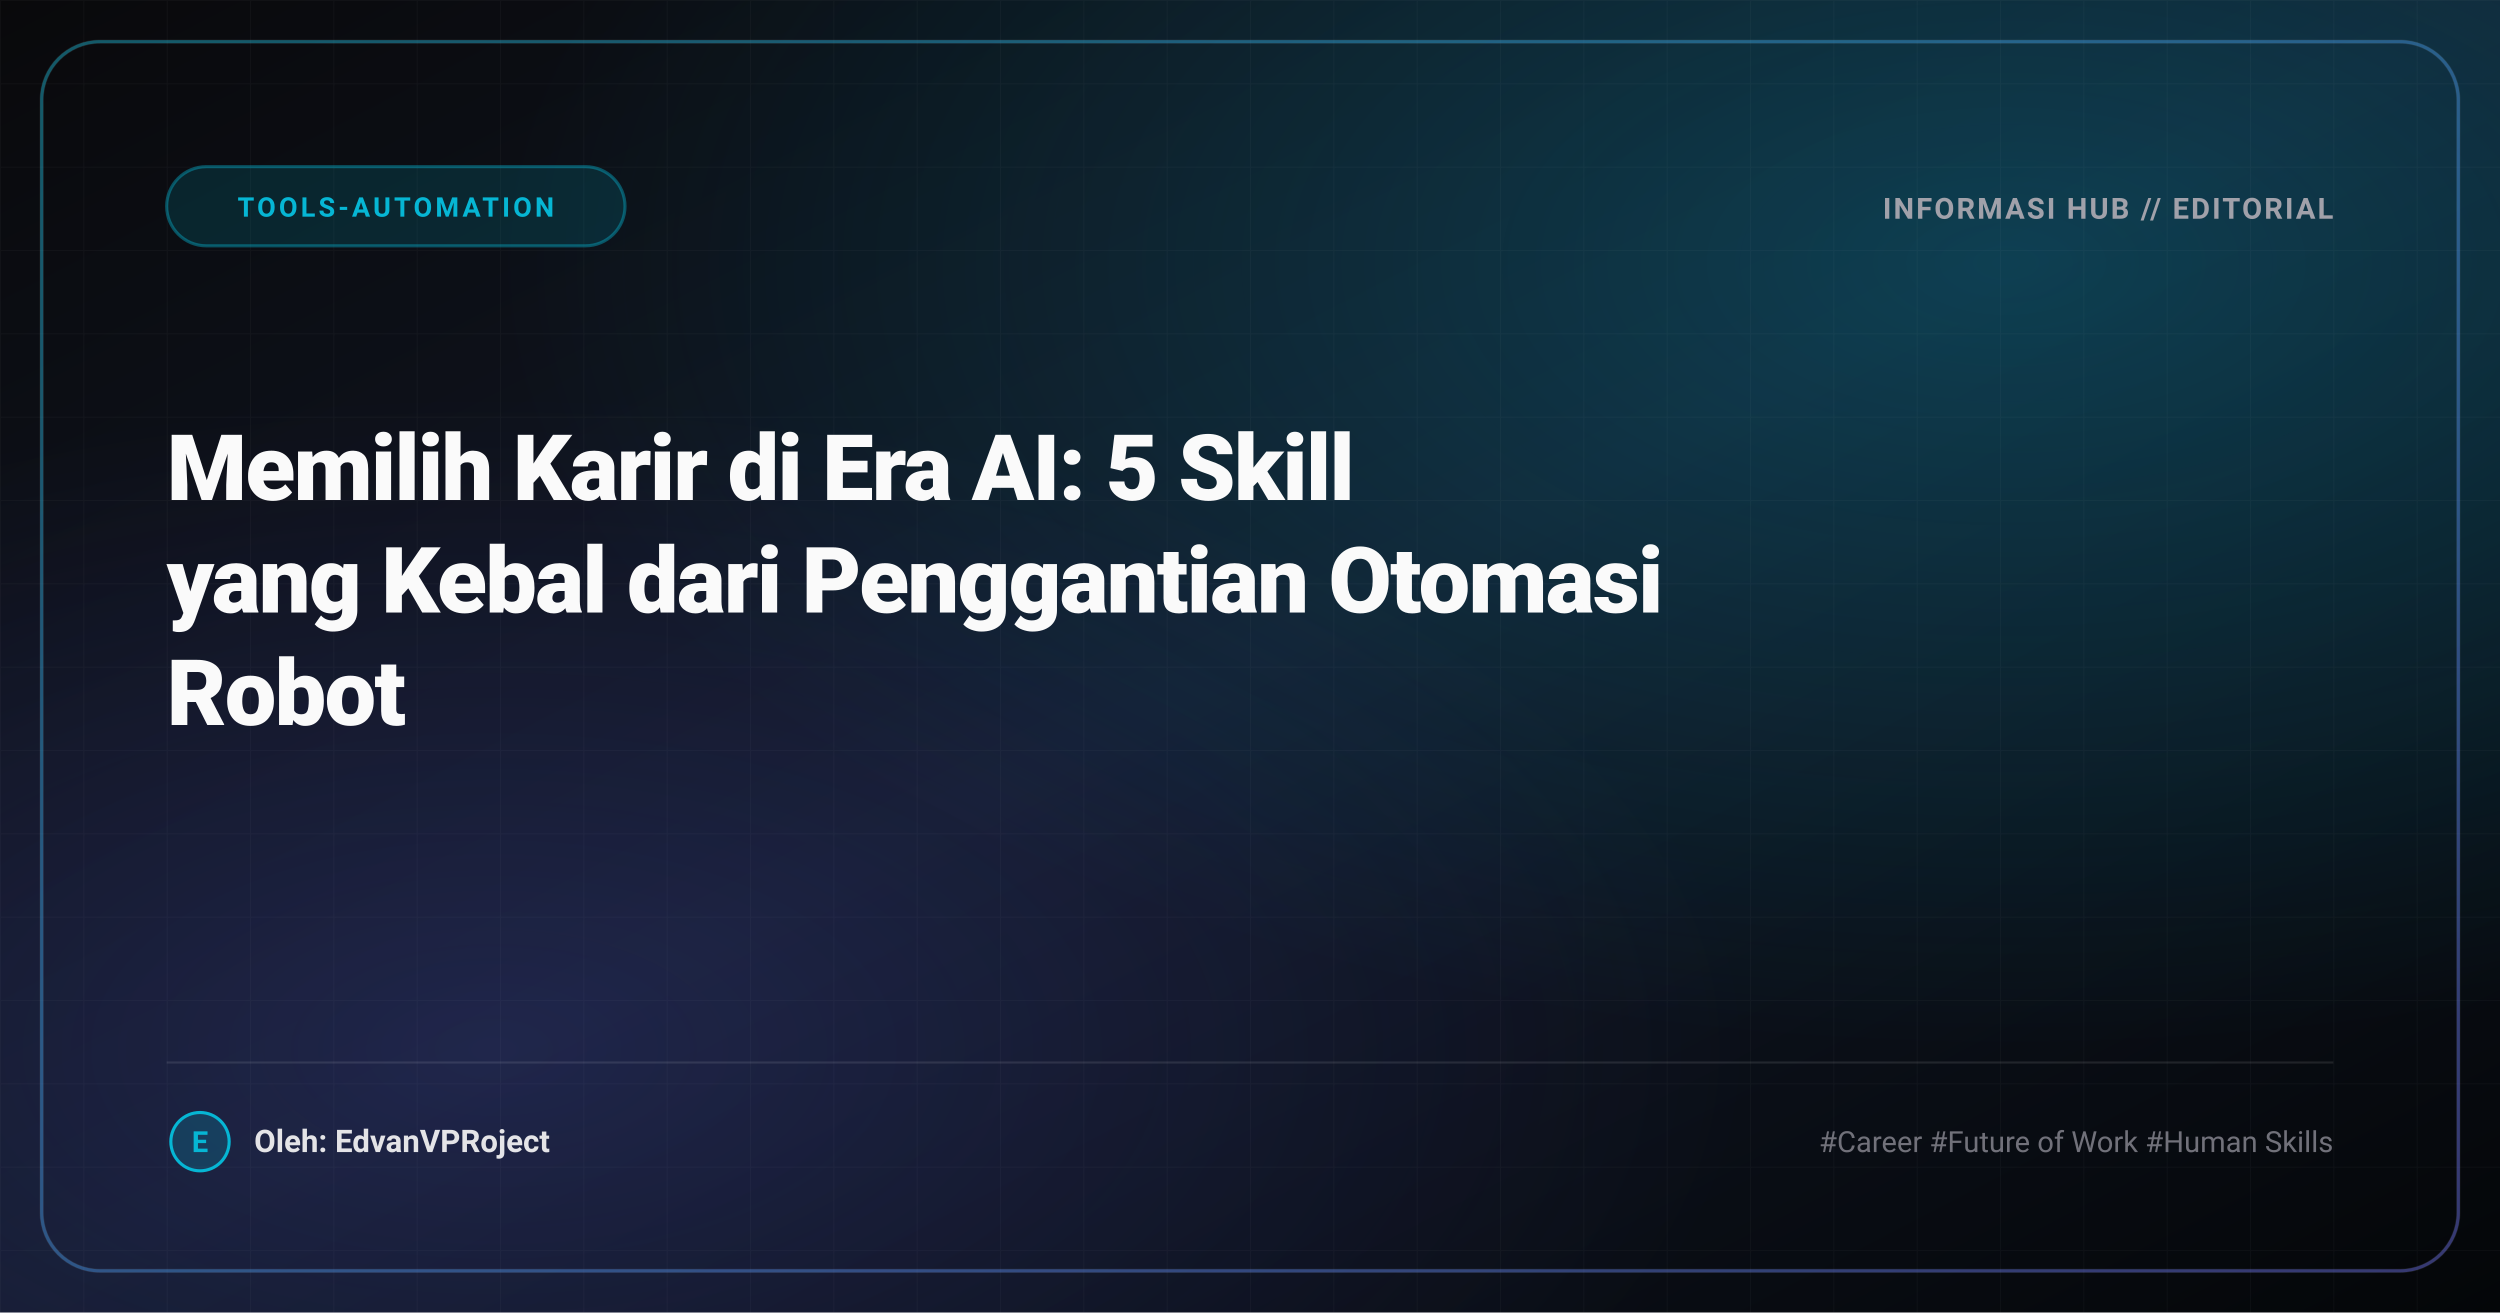
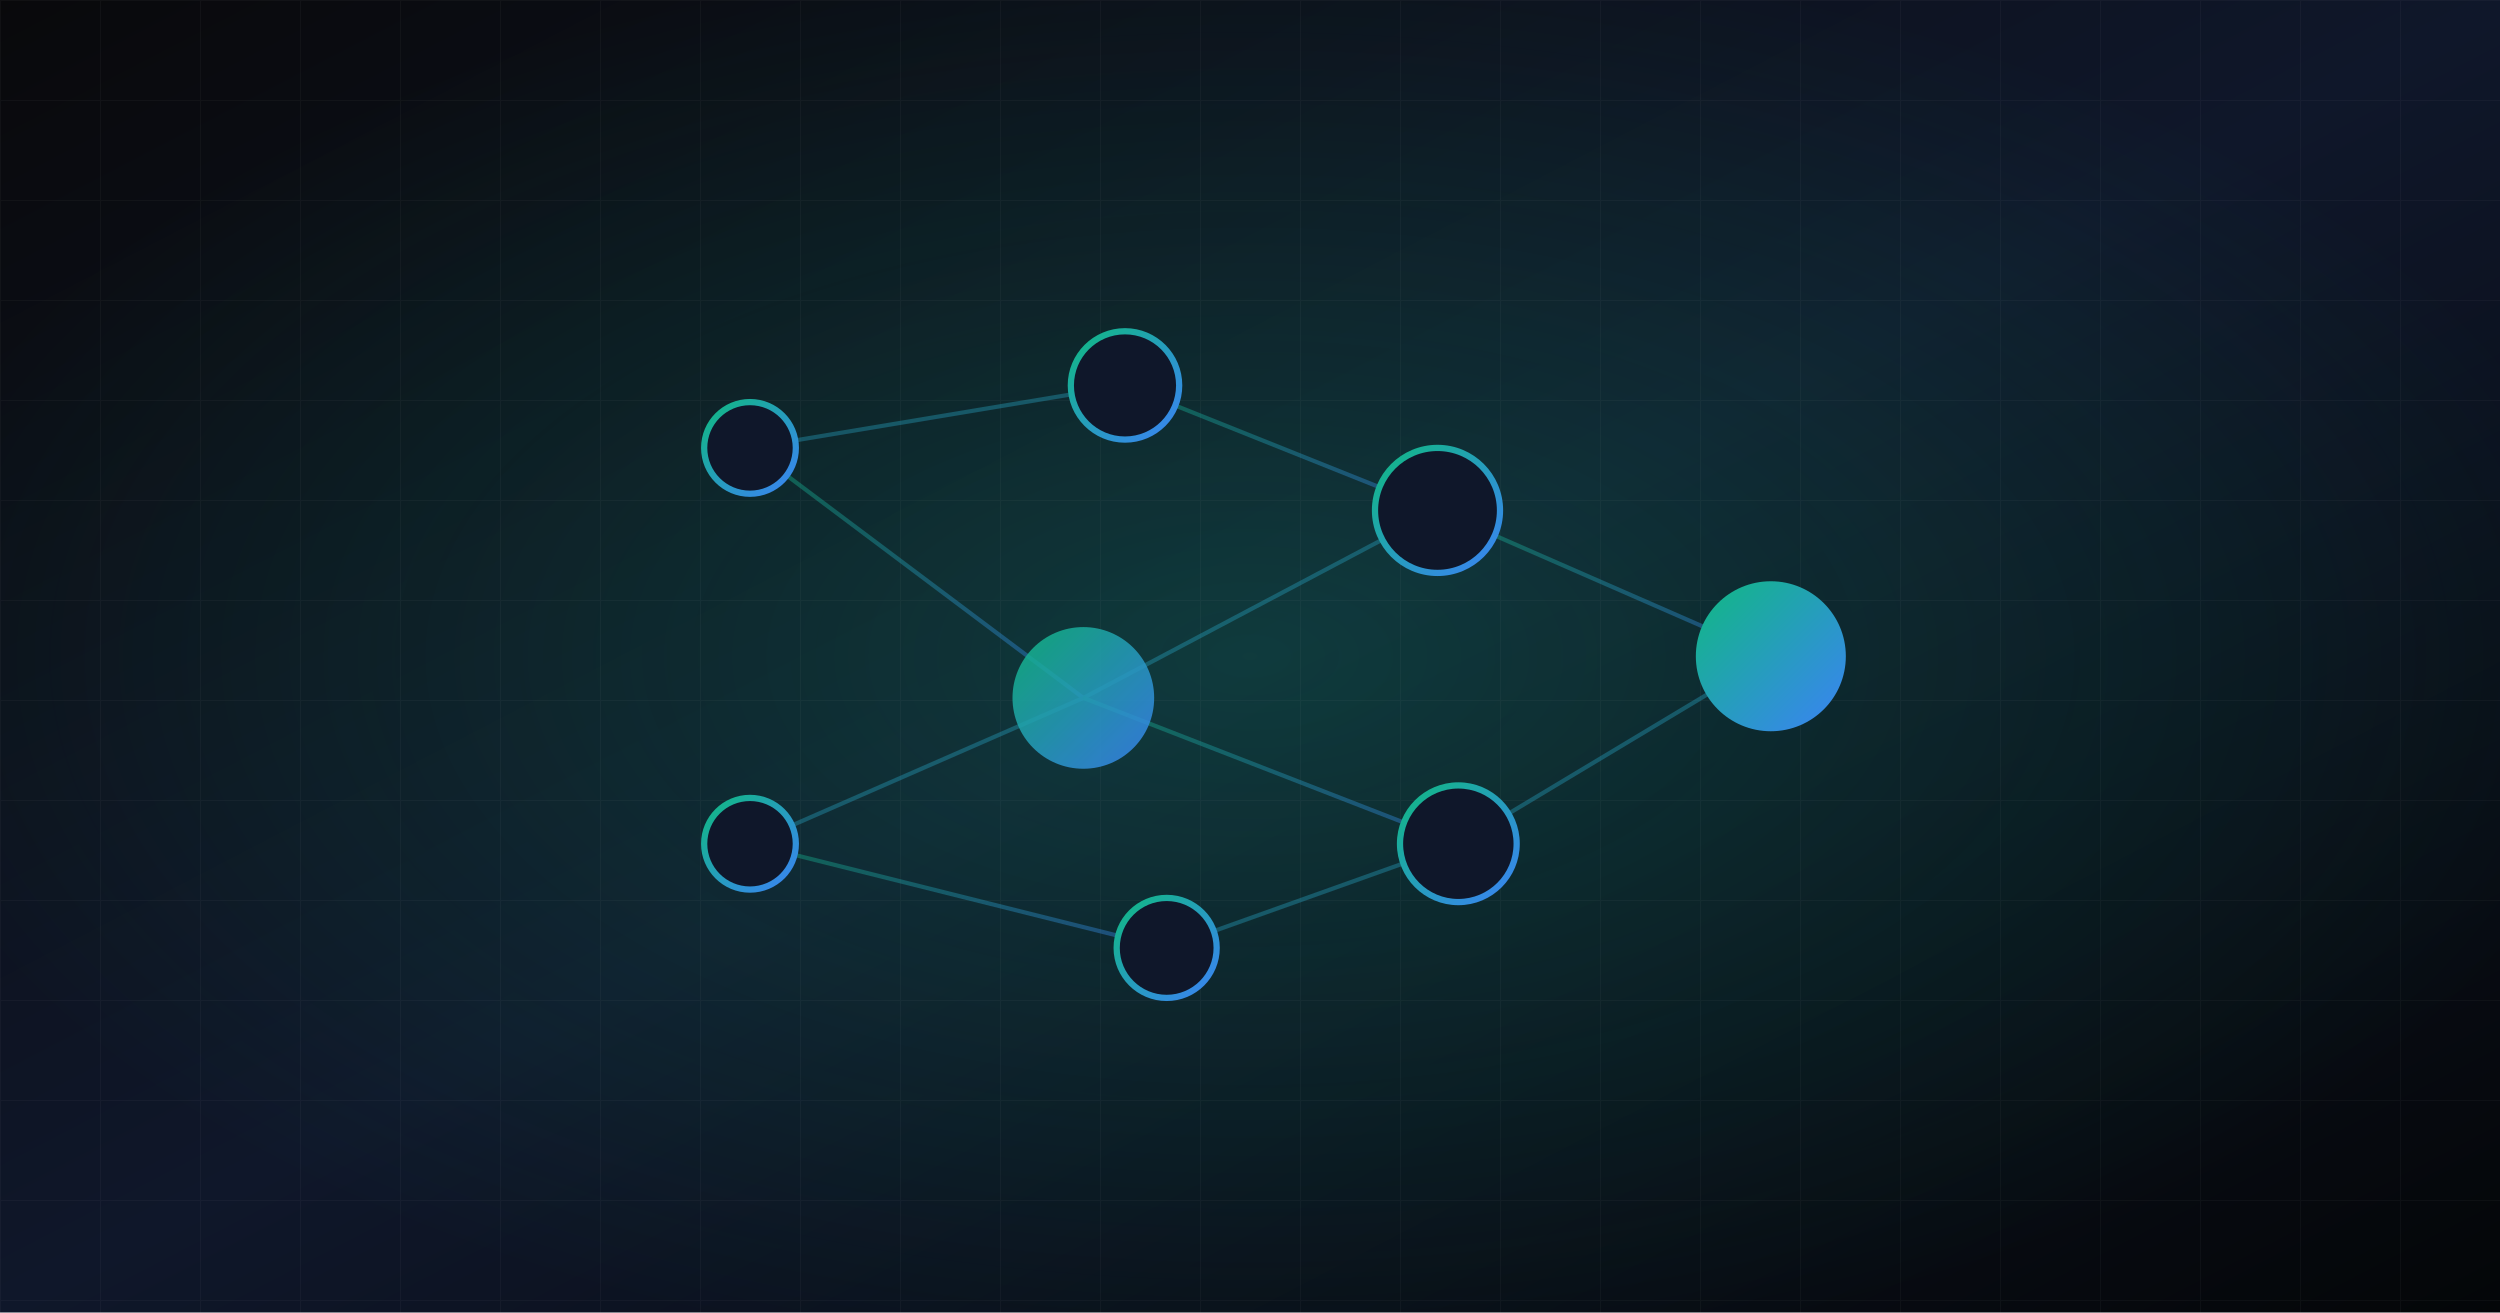
- <svg xmlns="http://www.w3.org/2000/svg" viewBox="0 0 1200 630" width="1200" height="630" shape-rendering="geometricPrecision" text-rendering="geometricPrecision">
+ <svg xmlns="http://www.w3.org/2000/svg" viewBox="0 0 1200 630" width="1200" height="630" shape-rendering="geometricPrecision">
  <defs>
-     <style>
-       text {
-         font-family: -apple-system, BlinkMacSystemFont, "Segoe UI", Roboto, "Helvetica Neue", Arial, sans-serif;
-         text-rendering: geometricPrecision;
-         -webkit-font-smoothing: antialiased;
-       }
-     </style>
    <linearGradient id="bgGrad" x1="0%" y1="0%" x2="100%" y2="100%">
      <stop offset="0%" stop-color="#09090b" />
-       <stop offset="50%" stop-color="#111827" />
+       <stop offset="50%" stop-color="#0f172a" />
      <stop offset="100%" stop-color="#040608" />
    </linearGradient>
    <linearGradient id="accGrad" x1="0%" y1="0%" x2="100%" y2="100%">
-       <stop offset="0%" stop-color="#06b6d4" />
-       <stop offset="100%" stop-color="#6366f1" />
+       <stop offset="0%" stop-color="#10b981" />
+       <stop offset="100%" stop-color="#3b82f6" />
    </linearGradient>
-     <radialGradient id="glow" cx="80%" cy="20%" r="60%">
-       <stop offset="0%" stop-color="#06b6d4" stop-opacity="0.25" />
-       <stop offset="100%" stop-color="#06b6d4" stop-opacity="0" />
+     <radialGradient id="glow" cx="50%" cy="50%" r="55%">
+       <stop offset="0%" stop-color="#10b981" stop-opacity="0.22" />
+       <stop offset="100%" stop-color="#10b981" stop-opacity="0" />
    </radialGradient>
-     <radialGradient id="glow2" cx="20%" cy="80%" r="50%">
-       <stop offset="0%" stop-color="#6366f1" stop-opacity="0.18" />
-       <stop offset="100%" stop-color="#6366f1" stop-opacity="0" />
-     </radialGradient>
-     <pattern id="grid" width="40" height="40" patternUnits="userSpaceOnUse">
-       <path d="M 40 0 L 0 0 0 40" fill="none" stroke="rgba(255,255,255,0.03)" stroke-width="1" />
+     <pattern id="grid" width="48" height="48" patternUnits="userSpaceOnUse">
+       <path d="M 48 0 L 0 0 0 48" fill="none" stroke="rgba(255,255,255,0.035)" stroke-width="1" />
    </pattern>
  </defs>
  <rect width="1200" height="630" fill="url(#bgGrad)" />
  <rect width="1200" height="630" fill="url(#glow)" />
-   <rect width="1200" height="630" fill="url(#glow2)" />
  <rect width="1200" height="630" fill="url(#grid)" />
-   <rect x="20" y="20" width="1160" height="590" rx="28" fill="none" stroke="rgba(255,255,255,0.08)" stroke-width="2" />
-   <rect x="20" y="20" width="1160" height="590" rx="28" fill="none" stroke="url(#accGrad)" stroke-width="1.5" opacity="0.4" />
-   <g transform="translate(80, 80)">
-     <rect x="0" y="0" width="220" height="38" rx="19" fill="#06b6d4" fill-opacity="0.15" stroke="#06b6d4" stroke-opacity="0.4" stroke-width="1.5" />
-     <text x="110" y="24" fill="#06b6d4" font-family="system-ui, -apple-system, sans-serif" font-size="13" font-weight="700" text-anchor="middle" letter-spacing="1.5">
-       TOOLS-AUTOMATION
-     </text>
-     <text x="1040" y="25" fill="#a1a1aa" font-family="monospace, monospace" font-size="14" font-weight="600" text-anchor="end" letter-spacing="1">
-       INFORMASI HUB // EDITORIAL
-     </text>
-   </g>
-   <g transform="translate(0, 200)">
-     <text x="80" y="40" fill="#fafafa" font-family="system-ui, -apple-system, sans-serif" font-size="44" font-weight="800" letter-spacing="-0.8">
-       <tspan x="80" dy="0">Memilih Karir di Era AI: 5 Skill</tspan>
-       <tspan x="80" dy="54">yang Kebal dari Penggantian Otomasi</tspan>
-       <tspan x="80" dy="54">Robot</tspan>
-     </text>
-   </g>
-   <g transform="translate(80, 510)">
-     <line x1="0" y1="0" x2="1040" y2="0" stroke="rgba(255,255,255,0.1)" stroke-width="1" />
-     <circle cx="16" cy="38" r="14" fill="#06b6d4" fill-opacity="0.2" stroke="#06b6d4" stroke-width="1.5" />
-     <text x="16" y="43" fill="#06b6d4" font-family="sans-serif" font-size="14" font-weight="bold" text-anchor="middle">E</text>
-     <text x="42" y="43" fill="#e4e4e7" font-family="monospace, monospace" font-size="15" font-weight="600">
-       Oleh: EdvanVPRoject
-     </text>
-     <text x="1040" y="43" fill="#71717a" font-family="monospace, monospace" font-size="14" text-anchor="end">
-       #Career   #Future of Work   #Human Skills
-     </text>
+   <g transform="translate(600, 315)">
+     <g stroke="url(#accGrad)" stroke-width="2" opacity="0.4">
+       <line x1="-240" y1="-100" x2="-60" y2="-130" />
+       <line x1="-240" y1="-100" x2="-80" y2="20" />
+       <line x1="-240" y1="90" x2="-80" y2="20" />
+       <line x1="-240" y1="90" x2="-40" y2="140" />
+       <line x1="-60" y1="-130" x2="90" y2="-70" />
+       <line x1="-80" y1="20" x2="90" y2="-70" />
+       <line x1="-80" y1="20" x2="100" y2="90" />
+       <line x1="-40" y1="140" x2="100" y2="90" />
+       <line x1="90" y1="-70" x2="250" y2="0" />
+       <line x1="100" y1="90" x2="250" y2="0" />
+     </g>
+     <circle cx="-240" cy="-100" r="22" fill="#0f172a" stroke="url(#accGrad)" stroke-width="3" />
+     <circle cx="-240" cy="90" r="22" fill="#0f172a" stroke="url(#accGrad)" stroke-width="3" />
+     <circle cx="-60" cy="-130" r="26" fill="#0f172a" stroke="url(#accGrad)" stroke-width="3" />
+     <circle cx="-80" cy="20" r="34" fill="url(#accGrad)" opacity="0.85" />
+     <circle cx="-40" cy="140" r="24" fill="#0f172a" stroke="url(#accGrad)" stroke-width="3" />
+     <circle cx="90" cy="-70" r="30" fill="#0f172a" stroke="url(#accGrad)" stroke-width="3" />
+     <circle cx="100" cy="90" r="28" fill="#0f172a" stroke="url(#accGrad)" stroke-width="3" />
+     <circle cx="250" cy="0" r="36" fill="url(#accGrad)" />
  </g>
</svg>
